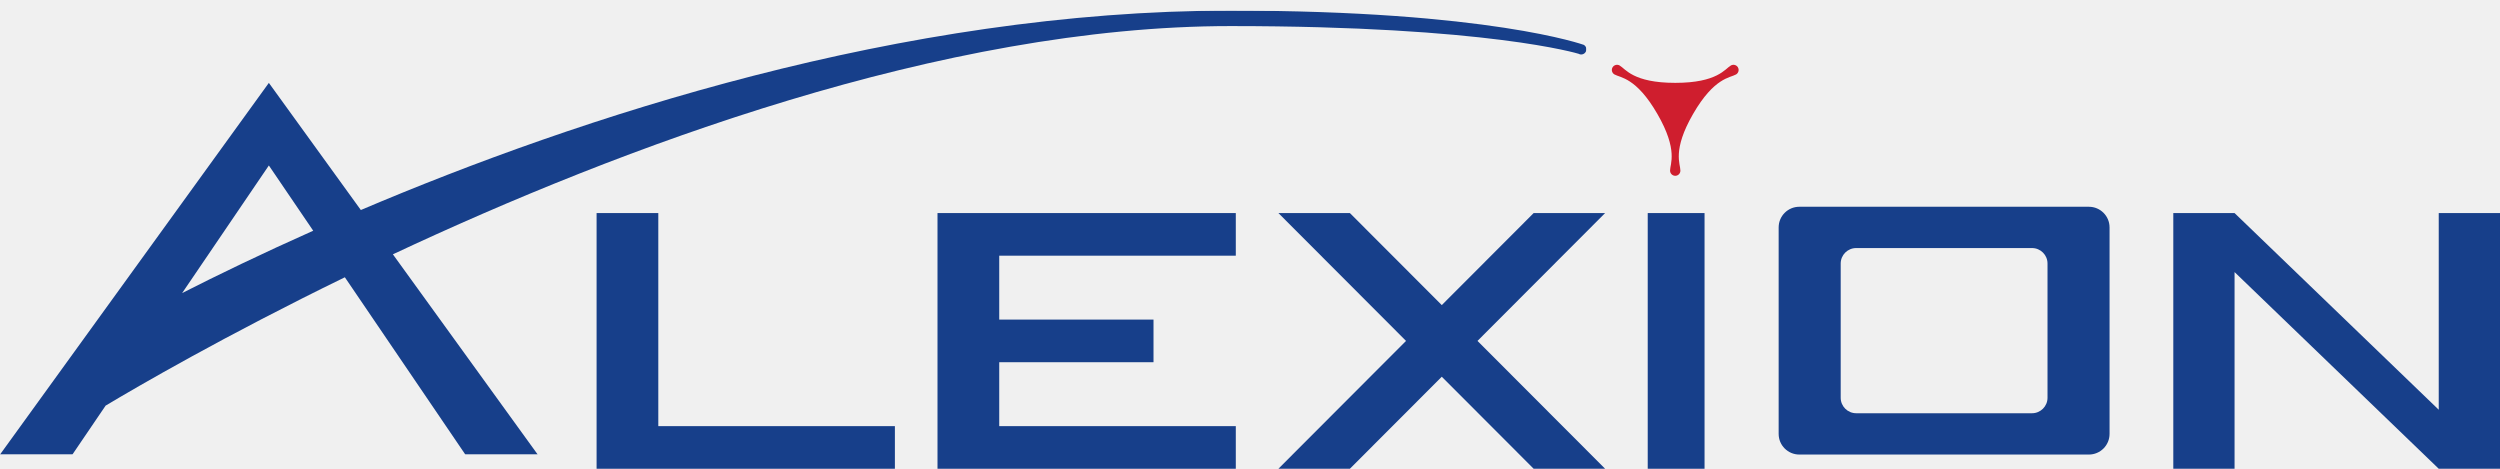
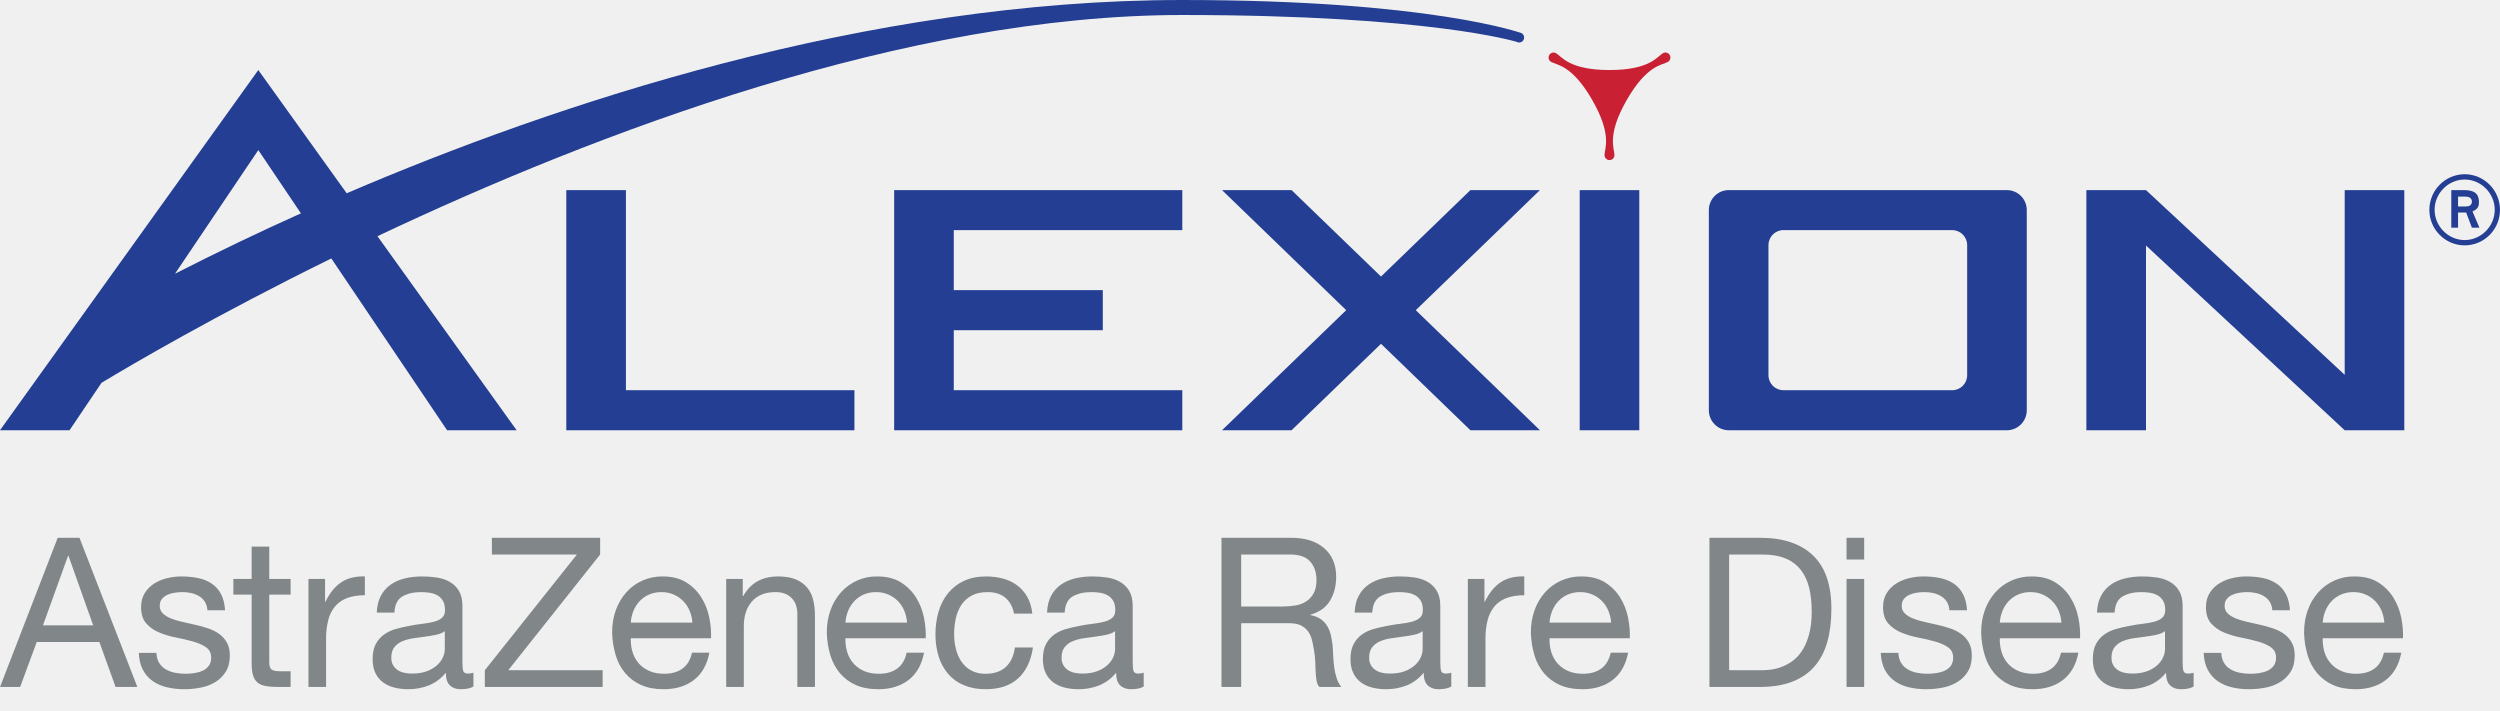
- <svg xmlns="http://www.w3.org/2000/svg" xmlns:xlink="http://www.w3.org/1999/xlink" width="176px" height="33px" viewBox="0 0 176 33" version="1.1">
-   <defs>
-     <polygon id="path-1" points="8.6627907e-05 0.747 111.681 0.747 111.681 32 8.6627907e-05 32" />
-   </defs>
-   <g id="Page-1" stroke="none" stroke-width="1" fill="none" fill-rule="evenodd">
-     <g id="Startseite-Visitor-Copy-2" transform="translate(-156, -29)">
-       <g id="LOGO" transform="translate(156, 29)">
-         <polygon id="Fill-1" fill="#173F8A" points="116 33 120 33 120 15 116 15" />
-         <polygon id="Fill-2" fill="#173F8A" points="42 15 42 33 63 33 63 30 46.345 30 46.345 15" />
-         <polygon id="Fill-3" fill="#173F8A" points="66 15 66 33 87 33 87 30 70.346 30 70.346 25.5 81.207 25.5 81.207 22.499 70.346 22.499 70.346 18 87 18 87 15" />
-         <polygon id="Fill-4" fill="#173F8A" points="107.969 15 101.501 21.479 95.032 15 90 15 98.984 24 90 33 95.032 33 101.501 26.521 107.969 33 113 33 104.016 24 113 15" />
-         <polygon id="Fill-5" fill="#173F8A" points="171.687 15 171.687 28.846 157.313 15 153 15 153 33 157.313 33 157.313 19.154 171.687 33 176 33 176 15" />
-         <g id="Group-13">
-           <path d="M143.054,29.092 C143.656,29.092 144.145,28.604 144.145,28.002 L144.145,18.554 C144.145,17.951 143.656,17.463 143.054,17.463 L130.677,17.463 C130.074,17.463 129.585,17.951 129.585,18.554 L129.585,28.002 C129.585,28.604 130.074,29.092 130.677,29.092 L143.054,29.092 Z M125.217,16.009 C125.217,15.207 125.869,14.556 126.673,14.556 L147.057,14.556 C147.861,14.556 148.513,15.207 148.513,16.009 L148.513,30.546 C148.513,31.349 147.861,32 147.057,32 L126.673,32 C125.869,32 125.217,31.349 125.217,30.546 L125.217,16.009 Z" id="Fill-6" fill="#173F8A" />
-           <g id="Group-10">
-             <mask id="mask-2" fill="white">
-               <use xlink:href="#path-1" />
-             </mask>
-             <g id="Clip-9" />
-             <path d="M12.823,20.632 L18.928,11.649 L22.05,16.243 C18.399,17.87 15.282,19.382 12.823,20.632 M111.499,3.158 C111.499,3.158 104.84,0.747 86.632,0.747 C63.441,0.747 40.692,8.29 25.403,14.785 L18.928,5.835 L8.6627907e-05,32 L5.096,32 L7.436,28.556 C9.634,27.242 15.791,23.655 24.278,19.52 L32.76,32 L37.856,32 L27.659,17.904 C43.698,10.382 66.377,1.836 86.632,1.836 C104.803,1.836 111.135,3.787 111.135,3.787 C111.308,3.887 111.531,3.828 111.632,3.653 C111.733,3.48 111.673,3.257 111.499,3.158" id="Fill-8" fill="#173F8A" mask="url(#mask-2)" />
-           </g>
-           <path d="M117.937,12.376 C117.736,12.376 117.574,12.213 117.572,12.012 C117.569,11.541 118.162,10.585 116.675,8.015 L116.674,8.014 C115.189,5.443 114.063,5.478 113.655,5.239 C113.482,5.138 113.422,4.917 113.522,4.743 L113.523,4.743 L113.524,4.744 C113.624,4.57 113.846,4.511 114.021,4.61 C114.432,4.843 114.964,5.833 117.937,5.833 L117.938,5.833 C120.91,5.833 121.443,4.843 121.854,4.61 C122.029,4.511 122.251,4.57 122.352,4.744 L122.351,4.744 C122.451,4.917 122.391,5.139 122.218,5.241 C121.81,5.479 120.684,5.444 119.198,8.015 L119.197,8.016 C117.711,10.586 118.304,11.542 118.3,12.014 C118.3,12.214 118.138,12.377 117.937,12.377 L117.937,12.376 Z" id="Fill-11" fill="#CF1E2E" />
-         </g>
-       </g>
-     </g>
-   </g>
+ <svg xmlns="http://www.w3.org/2000/svg" width="176" height="50" xml:space="preserve" style="fill-rule:evenodd;clip-rule:evenodd;stroke-linejoin:round;stroke-miterlimit:2">
+   <path style="fill:#233e93;fill-rule:nonzero" d="M147.269 18.993h5.388v21.559h-5.388zM81.694 36.959h-20.66V18.993h-5.39v21.559h26.05v-3.593ZM85.287 40.552V18.993h26.051v3.593H90.676v5.39h13.475v3.593H90.676v5.39h20.662v3.593H85.287ZM143.676 18.993h-6.288l-8.084 7.761-8.085-7.761h-6.288l11.228 10.78-11.228 10.779h6.288l8.085-7.761 8.084 7.761h6.288l-11.229-10.779 11.229-10.78ZM216.436 18.993v16.584l-17.965-16.584h-5.391v21.559h5.391V23.968l17.965 16.584h5.389V18.993h-5.389ZM158.946 20.79c0-.993.805-1.797 1.796-1.797h25.152c.993 0 1.797.804 1.797 1.797v17.965c0 .993-.804 1.797-1.797 1.797h-25.152a1.797 1.797 0 0 1-1.796-1.797V20.79Zm22.008 16.169c.744 0 1.348-.603 1.348-1.348V23.934c0-.744-.604-1.348-1.348-1.348h-15.27c-.745 0-1.348.604-1.348 1.348v11.677c0 .745.603 1.348 1.348 1.348h15.27Z" transform="matrix(.77864 0 0 .78415 -3.459 -1.51)" />
+   <path d="M142.019 4.905s-8.215-2.979-30.681-2.979c-28.616 0-56.686 9.323-75.551 17.35l-7.99-11.062L4.442 40.552h6.288l2.888-4.256c2.712-1.625 10.309-6.057 20.781-11.168l10.466 15.424h6.288L38.57 23.131c19.79-9.296 47.774-19.858 72.768-19.858 22.42 0 30.232 2.41 30.232 2.41a.449.449 0 1 0 .449-.778ZM20.264 26.502 27.797 15.4l3.853 5.679a248.264 248.264 0 0 0-11.386 5.423Z" style="fill:#233e93;fill-rule:nonzero" transform="matrix(.77864 0 0 .78415 -3.459 -1.51)" />
+   <path d="M149.963 16.299a.453.453 0 0 1-.45-.45c-.003-.582.728-1.763-1.107-4.94v-.002c-1.834-3.176-3.222-3.133-3.725-3.428a.45.45 0 0 1-.164-.614v.001h.001a.45.45 0 0 1 .614-.164c.506.287 1.163 1.511 4.831 1.511h.002c3.668 0 4.325-1.224 4.832-1.511a.45.45 0 0 1 .614.164h-.001l-.001.001a.451.451 0 0 1-.164.614c-.503.294-1.892.252-3.726 3.428v.002c-1.833 3.176-1.103 4.358-1.107 4.94a.45.45 0 0 1-.449.449v-.001Z" style="fill:#c92034;fill-rule:nonzero" transform="matrix(.77864 0 0 .78415 -3.459 -1.51)" />
+   <path d="M227.282 23.954a3.198 3.198 0 0 1-3.192-3.194 3.207 3.207 0 0 1 3.192-3.194 3.208 3.208 0 0 1 3.195 3.194 3.19 3.19 0 0 1-3.195 3.194Zm0-5.911c-1.479 0-2.717 1.235-2.717 2.717s1.238 2.719 2.717 2.719c1.483 0 2.719-1.237 2.719-2.719 0-1.482-1.236-2.717-2.719-2.717Zm.654 4.321-.517-1.359h-.734v1.359h-.612v-3.371h1.129c.775 0 1.372.177 1.372 1.088 0 .489-.19.639-.584.829l.625 1.454h-.679Zm-.571-2.786h-.68v.883h.734c.272 0 .517-.122.517-.434 0-.34-.286-.449-.571-.449Z" style="fill:#233e93;fill-rule:nonzero" transform="matrix(.77864 0 0 .78415 -3.459 -1.51)" />
+   <path d="m12.866 58.066-2.232-6.245h-.038l-2.268 6.245h4.538Zm-1.239-7.858 5.233 13.39h-1.969l-1.463-4.032H7.765l-1.501 4.032H4.446l5.213-13.39h1.968ZM18.829 61.432c.15.243.346.438.59.581.245.144.519.247.826.309.306.063.622.094.947.094.25 0 .512-.018.787-.056.275-.038.528-.106.76-.206.231-.1.422-.247.572-.441.149-.193.225-.44.225-.741 0-.412-.157-.724-.469-.937-.313-.213-.703-.385-1.172-.516s-.978-.25-1.528-.356a7.818 7.818 0 0 1-1.529-.451 3.144 3.144 0 0 1-1.171-.815c-.314-.35-.469-.837-.469-1.463 0-.487.108-.906.328-1.256.218-.35.499-.634.844-.854a3.877 3.877 0 0 1 1.162-.487c.431-.106.859-.16 1.285-.16.55 0 1.056.047 1.518.141.463.094.873.257 1.229.488.356.231.641.544.853.937.212.394.337.885.375 1.472h-1.594c-.025-.312-.106-.571-.243-.778a1.6 1.6 0 0 0-.526-.496 2.386 2.386 0 0 0-.703-.272 3.58 3.58 0 0 0-.778-.085c-.238 0-.479.019-.722.056a2.44 2.44 0 0 0-.666.197c-.2.094-.362.219-.487.375-.125.157-.188.36-.188.61 0 .275.097.503.29.684.195.182.442.331.742.45.299.119.637.219 1.012.3.375.081.75.166 1.125.253.401.088.791.194 1.172.319.382.125.719.291 1.013.497.294.206.531.466.713.779.18.312.271.7.271 1.162 0 .588-.121 1.075-.365 1.463a2.855 2.855 0 0 1-.956.937 4.004 4.004 0 0 1-1.332.497 7.862 7.862 0 0 1-1.472.141 6.789 6.789 0 0 1-1.538-.169 3.772 3.772 0 0 1-1.294-.553 2.818 2.818 0 0 1-.9-1.013c-.225-.419-.35-.928-.375-1.528h1.594c.012.35.094.647.244.891ZM30.718 53.902v1.407h-1.931v6.02c0 .187.015.337.046.45.032.112.091.2.178.262.088.063.21.104.366.122.157.019.36.028.61.028h.731v1.407H29.5c-.414 0-.767-.029-1.06-.084-.294-.057-.532-.16-.713-.311-.182-.149-.315-.361-.403-.637-.088-.274-.131-.637-.131-1.087v-6.17h-1.651v-1.407h1.651v-2.906h1.594v2.906h1.931ZM33.832 53.902v2.045h.037c.387-.788.862-1.369 1.424-1.744.564-.375 1.276-.551 2.139-.526v1.688c-.638 0-1.182.088-1.632.263-.45.175-.812.431-1.088.769a3.163 3.163 0 0 0-.599 1.228 6.636 6.636 0 0 0-.188 1.66v4.313h-1.594v-9.696h1.501ZM44.659 58.591c-.201.149-.463.258-.788.327-.326.068-.665.124-1.022.168-.356.043-.716.093-1.078.149a4.006 4.006 0 0 0-.976.27 1.765 1.765 0 0 0-.703.532c-.181.23-.271.545-.271.943 0 .261.053.481.159.662.105.18.243.327.412.439.169.111.366.193.591.242.225.05.463.075.713.075.525 0 .974-.072 1.349-.215a2.85 2.85 0 0 0 .919-.541c.238-.218.413-.454.526-.709.112-.255.169-.495.169-.719v-1.623Zm2.588 4.97c-.276.162-.657.243-1.145.243-.412 0-.74-.115-.984-.347-.243-.231-.366-.609-.366-1.135a3.801 3.801 0 0 1-1.528 1.135 5.038 5.038 0 0 1-1.885.347c-.437 0-.853-.05-1.247-.15a2.883 2.883 0 0 1-1.022-.468 2.25 2.25 0 0 1-.684-.835c-.169-.344-.254-.76-.254-1.247 0-.55.094-1 .282-1.351.187-.35.434-.634.741-.853a3.406 3.406 0 0 1 1.05-.497c.393-.112.796-.206 1.21-.281a14.85 14.85 0 0 1 1.247-.197c.393-.044.74-.106 1.041-.188.299-.081.537-.199.712-.356.174-.156.262-.384.262-.684 0-.35-.065-.631-.197-.844a1.35 1.35 0 0 0-.506-.488 2.075 2.075 0 0 0-.694-.225 5.302 5.302 0 0 0-.759-.056c-.676 0-1.238.128-1.688.384-.45.257-.694.741-.731 1.454h-1.595c.026-.6.151-1.106.375-1.519a2.86 2.86 0 0 1 .901-1.004c.375-.255.803-.44 1.285-.553.48-.112.996-.169 1.547-.169.437 0 .872.032 1.302.094.432.063.823.19 1.173.384.35.193.631.465.844.814.212.349.318.805.318 1.366v4.977c0 .375.022.649.066.824.044.174.19.262.441.262.137 0 .3-.025.488-.076v1.239ZM56.604 51.709h-7.689v-1.501h9.789v1.501l-8.308 10.389h8.533v1.5H48.277v-1.5l8.327-10.389ZM66.791 56.753a2.745 2.745 0 0 0-.583-.872 2.734 2.734 0 0 0-1.958-.797c-.414 0-.786.072-1.117.216a2.56 2.56 0 0 0-.853.59 2.842 2.842 0 0 0-.563.872 3.34 3.34 0 0 0-.243 1.06h5.569a3.277 3.277 0 0 0-.252-1.069Zm.383 6.226c-.724.55-1.637.825-2.737.825-.775 0-1.447-.125-2.017-.375a3.983 3.983 0 0 1-1.434-1.05 4.46 4.46 0 0 1-.872-1.613 7.759 7.759 0 0 1-.328-2.044c0-.738.113-1.412.338-2.025a4.833 4.833 0 0 1 .947-1.594c.406-.45.887-.8 1.443-1.05a4.413 4.413 0 0 1 1.829-.376c.863 0 1.578.179 2.147.535.569.356 1.025.81 1.369 1.359.344.551.581 1.151.713 1.801a7.73 7.73 0 0 1 .159 1.856h-7.257c-.013.425.037.829.15 1.21.112.381.293.719.543 1.013.25.293.569.528.957.703.387.175.844.262 1.369.262.675 0 1.228-.156 1.66-.469.43-.312.715-.787.852-1.425h1.576c-.212 1.088-.681 1.907-1.407 2.457ZM71.6 53.902v1.539h.038c.662-1.176 1.712-1.764 3.151-1.764.637 0 1.169.088 1.593.263.425.175.769.419 1.032.731.262.313.447.685.553 1.116.106.431.159.91.159 1.435v6.376h-1.593v-6.564c0-.6-.176-1.075-.526-1.425-.35-.35-.832-.525-1.444-.525-.487 0-.909.075-1.266.225a2.37 2.37 0 0 0-.89.638 2.73 2.73 0 0 0-.534.965c-.12.369-.179.773-.179 1.21v5.476H70.1v-9.696h1.5ZM86.2 56.753a2.76 2.76 0 0 0-.582-.872 2.739 2.739 0 0 0-1.959-.797c-.413 0-.785.072-1.117.216a2.56 2.56 0 0 0-.853.59 2.86 2.86 0 0 0-.563.872 3.34 3.34 0 0 0-.243 1.06h5.57a3.304 3.304 0 0 0-.253-1.069Zm.383 6.226c-.724.55-1.637.825-2.737.825-.775 0-1.447-.125-2.016-.375a3.978 3.978 0 0 1-1.435-1.05 4.46 4.46 0 0 1-.872-1.613 7.8 7.8 0 0 1-.328-2.044c0-.738.113-1.412.338-2.025a4.833 4.833 0 0 1 .947-1.594 4.304 4.304 0 0 1 3.272-1.426c.863 0 1.579.179 2.147.535.569.356 1.025.81 1.369 1.359.344.551.581 1.151.713 1.801.131.65.185 1.269.159 1.856h-7.257a3.85 3.85 0 0 0 .15 1.21c.112.381.294.719.544 1.013.25.293.568.528.956.703.387.175.844.262 1.369.262.676 0 1.228-.156 1.66-.469.431-.312.715-.787.853-1.425h1.575c-.212 1.088-.681 1.907-1.407 2.457ZM95.341 55.59c-.4-.337-.937-.506-1.613-.506-.575 0-1.057.107-1.443.319a2.567 2.567 0 0 0-.929.844c-.231.35-.398.753-.497 1.209-.1.457-.15.928-.15 1.416 0 .45.053.888.16 1.313.105.425.271.803.497 1.134.224.331.518.598.881.797.362.2.794.3 1.294.3.788 0 1.403-.206 1.847-.619.444-.412.715-.993.816-1.744h1.631c-.175 1.2-.622 2.126-1.34 2.776-.72.65-1.698.975-2.936.975-.737 0-1.391-.119-1.959-.357a3.784 3.784 0 0 1-1.426-1.012 4.362 4.362 0 0 1-.862-1.566 6.523 6.523 0 0 1-.291-1.997c0-.725.094-1.403.281-2.035a4.707 4.707 0 0 1 .854-1.65 4 4 0 0 1 1.434-1.106c.576-.269 1.244-.404 2.007-.404.55 0 1.066.066 1.547.198.481.131.906.334 1.275.609.369.275.672.622.91 1.04.237.42.387.917.45 1.492h-1.651c-.125-.613-.387-1.088-.787-1.426ZM105.261 58.591c-.2.149-.463.258-.788.327-.326.068-.665.124-1.022.168-.356.043-.716.093-1.078.149a4.006 4.006 0 0 0-.976.27 1.765 1.765 0 0 0-.703.532c-.181.23-.271.545-.271.943 0 .261.053.481.159.662.105.18.243.327.412.439.169.111.366.193.591.242.226.05.463.075.713.075.525 0 .974-.072 1.349-.215a2.85 2.85 0 0 0 .919-.541c.238-.218.413-.454.526-.709.112-.255.169-.495.169-.719v-1.623Zm2.588 4.97c-.276.162-.657.243-1.145.243-.412 0-.74-.115-.984-.347-.243-.231-.366-.609-.366-1.135a3.801 3.801 0 0 1-1.528 1.135 5.038 5.038 0 0 1-1.885.347c-.437 0-.853-.05-1.247-.15a2.888 2.888 0 0 1-1.023-.468 2.248 2.248 0 0 1-.683-.835c-.169-.344-.254-.76-.254-1.247 0-.55.094-1 .281-1.351.188-.35.435-.634.741-.853a3.422 3.422 0 0 1 1.051-.497c.393-.112.796-.206 1.21-.281a14.85 14.85 0 0 1 1.247-.197c.393-.044.74-.106 1.041-.188.299-.081.537-.199.712-.356.174-.156.262-.384.262-.684 0-.35-.065-.631-.197-.844a1.35 1.35 0 0 0-.506-.488 2.075 2.075 0 0 0-.694-.225 5.302 5.302 0 0 0-.759-.056c-.676 0-1.238.128-1.687.384-.451.257-.695.741-.732 1.454h-1.595c.025-.6.15-1.106.375-1.519a2.85 2.85 0 0 1 .901-1.004c.375-.255.803-.44 1.285-.553.48-.112.996-.169 1.547-.169.437 0 .872.032 1.302.094.432.063.823.19 1.173.384.35.193.631.465.844.814.212.349.318.805.318 1.366v4.977c0 .375.022.649.066.824.044.174.19.262.441.262.137 0 .3-.025.488-.076v1.239ZM121.557 56.284a2.57 2.57 0 0 0 .984-.365 2 2 0 0 0 .675-.732c.169-.306.254-.703.254-1.191 0-.675-.188-1.225-.563-1.65-.375-.425-.982-.637-1.819-.637h-4.426v4.669h3.713a7.13 7.13 0 0 0 1.182-.094Zm-.375-6.076c1.275 0 2.272.313 2.991.938.719.625 1.078 1.482 1.078 2.569 0 .813-.185 1.525-.554 2.138-.368.612-.959 1.031-1.771 1.256v.038c.386.075.703.2.947.375.243.175.438.384.581.628.144.244.25.516.318.816.07.3.122.613.161.937.024.326.043.657.055.995.013.337.044.668.094.993.05.325.122.635.216.928.094.294.234.554.422.779h-1.988c-.126-.137-.21-.324-.254-.563a5.81 5.81 0 0 1-.084-.797l-.038-.947a6.314 6.314 0 0 0-.112-.994 9.754 9.754 0 0 0-.187-.928 2.188 2.188 0 0 0-.357-.769 1.746 1.746 0 0 0-.638-.525c-.261-.131-.612-.197-1.049-.197h-4.351v5.72h-1.781v-13.39h6.301ZM133.071 58.591c-.2.149-.463.258-.788.327a12.43 12.43 0 0 1-1.021.168c-.357.043-.716.093-1.078.149a3.99 3.99 0 0 0-.977.27 1.769 1.769 0 0 0-.702.532c-.182.23-.272.545-.272.943 0 .261.052.481.16.662.105.18.243.327.411.439.17.111.367.193.591.242.226.05.463.075.713.075.526 0 .975-.072 1.35-.215a2.85 2.85 0 0 0 .919-.541c.237-.218.413-.454.525-.709a1.78 1.78 0 0 0 .169-.719v-1.623Zm2.588 4.97c-.275.162-.656.243-1.144.243-.413 0-.741-.115-.985-.347-.243-.231-.365-.609-.365-1.135-.438.526-.947.904-1.528 1.135a5.038 5.038 0 0 1-1.885.347 5.03 5.03 0 0 1-1.247-.15 2.872 2.872 0 0 1-1.023-.468 2.248 2.248 0 0 1-.683-.835c-.169-.344-.254-.76-.254-1.247 0-.55.094-1 .281-1.351.188-.35.435-.634.741-.853a3.428 3.428 0 0 1 1.05-.497 12.81 12.81 0 0 1 1.209-.281c.439-.087.855-.153 1.248-.197.394-.044.74-.106 1.041-.188.3-.081.537-.199.712-.356.175-.156.263-.384.263-.684 0-.35-.066-.631-.197-.844a1.35 1.35 0 0 0-.506-.488 2.08 2.08 0 0 0-.695-.225 5.288 5.288 0 0 0-.758-.056c-.677 0-1.239.128-1.688.384-.45.257-.694.741-.731 1.454h-1.595c.025-.6.15-1.106.375-1.519.225-.413.525-.747.9-1.004a3.81 3.81 0 0 1 1.284-.553 6.823 6.823 0 0 1 1.547-.169c.439 0 .873.032 1.304.094.432.063.822.19 1.173.384.349.193.631.465.844.814.212.349.318.805.318 1.366v4.977c0 .375.021.649.065.824.044.174.191.262.442.262.137 0 .3-.025.487-.076v1.239ZM138.656 53.902v2.045h.037c.388-.788.863-1.369 1.425-1.744.564-.375 1.276-.551 2.139-.526v1.688c-.638 0-1.182.088-1.632.263a2.57 2.57 0 0 0-1.088.769 3.164 3.164 0 0 0-.6 1.228 6.638 6.638 0 0 0-.187 1.66v4.313h-1.595v-9.696h1.501ZM149.858 56.753a2.742 2.742 0 0 0-.582-.872 2.734 2.734 0 0 0-1.959-.797 2.77 2.77 0 0 0-1.116.216 2.56 2.56 0 0 0-.853.59 2.842 2.842 0 0 0-.563.872 3.288 3.288 0 0 0-.243 1.06h5.569a3.253 3.253 0 0 0-.253-1.069Zm.384 6.226c-.724.55-1.638.825-2.737.825-.776 0-1.447-.125-2.017-.375a3.974 3.974 0 0 1-1.434-1.05 4.46 4.46 0 0 1-.872-1.613 7.8 7.8 0 0 1-.329-2.044c0-.738.114-1.412.338-2.025a4.836 4.836 0 0 1 .948-1.594c.406-.45.887-.8 1.443-1.05a4.413 4.413 0 0 1 1.829-.376c.862 0 1.578.179 2.147.535.569.356 1.025.81 1.369 1.359a5.42 5.42 0 0 1 .713 1.801c.13.65.184 1.269.159 1.856h-7.257a3.85 3.85 0 0 0 .149 1.21c.113.381.294.719.544 1.013.25.293.569.528.956.703.388.175.845.262 1.37.262.675 0 1.228-.156 1.66-.469.43-.312.715-.787.852-1.425h1.575c-.212 1.088-.68 1.907-1.406 2.457ZM163.744 62.098c.2 0 .45-.016.75-.047s.619-.107.957-.225a4.387 4.387 0 0 0 1.003-.516 3.39 3.39 0 0 0 .891-.919c.262-.388.478-.872.647-1.453.168-.581.253-1.285.253-2.11 0-.8-.078-1.516-.234-2.147-.157-.631-.413-1.169-.77-1.613a3.38 3.38 0 0 0-1.378-1.013c-.562-.231-1.257-.346-2.081-.346h-3.001v10.389h2.963Zm-.149-11.89c2.062 0 3.649.525 4.762 1.575 1.113 1.051 1.669 2.651 1.669 4.801 0 1.126-.125 2.123-.375 2.991-.25.869-.637 1.601-1.163 2.194-.524.594-1.193 1.047-2.006 1.36-.813.312-1.775.469-2.887.469H159v-13.39h4.595ZM172.989 53.902v9.696h-1.594v-9.696h1.594Zm-1.594-1.743v-1.951h1.594v1.951h-1.594ZM176.327 61.432c.15.243.347.438.591.581.244.144.518.247.825.309.307.063.622.094.947.094.25 0 .512-.018.787-.056.276-.038.529-.106.76-.206.232-.1.422-.247.573-.441.149-.193.224-.44.224-.741 0-.412-.156-.724-.469-.937-.312-.213-.703-.385-1.171-.516-.469-.131-.979-.25-1.529-.356a7.808 7.808 0 0 1-1.528-.451 3.148 3.148 0 0 1-1.172-.815c-.313-.35-.469-.837-.469-1.463 0-.487.109-.906.328-1.256.218-.35.499-.634.844-.854a3.9 3.9 0 0 1 1.162-.487c.432-.106.86-.16 1.285-.16.55 0 1.056.047 1.519.141.463.094.872.257 1.228.488.357.231.641.544.854.937.212.394.337.885.375 1.472h-1.595c-.024-.312-.105-.571-.243-.778a1.596 1.596 0 0 0-.525-.496 2.397 2.397 0 0 0-.703-.272 3.582 3.582 0 0 0-.779-.085c-.237 0-.478.019-.721.056a2.43 2.43 0 0 0-.666.197 1.34 1.34 0 0 0-.488.375c-.125.157-.187.36-.187.61 0 .275.096.503.29.684.194.182.441.331.741.45s.638.219 1.013.3c.375.081.75.166 1.125.253.4.088.791.194 1.172.319.381.125.718.291 1.012.497.294.206.532.466.713.779.181.312.272.7.272 1.162 0 .588-.121 1.075-.366 1.463a2.846 2.846 0 0 1-.956.937 3.996 3.996 0 0 1-1.332.497 7.852 7.852 0 0 1-1.471.141 6.789 6.789 0 0 1-1.538-.169 3.764 3.764 0 0 1-1.294-.553 2.83 2.83 0 0 1-.901-1.013c-.224-.419-.349-.928-.375-1.528h1.595c.012.35.094.647.243.891ZM190.57 56.753a2.742 2.742 0 0 0-.582-.872 2.734 2.734 0 0 0-1.959-.797 2.77 2.77 0 0 0-1.116.216 2.56 2.56 0 0 0-.853.59 2.842 2.842 0 0 0-.563.872 3.288 3.288 0 0 0-.243 1.06h5.569a3.253 3.253 0 0 0-.253-1.069Zm.384 6.226c-.725.55-1.638.825-2.737.825-.776 0-1.448-.125-2.017-.375a3.974 3.974 0 0 1-1.434-1.05 4.46 4.46 0 0 1-.872-1.613 7.8 7.8 0 0 1-.329-2.044c0-.738.114-1.412.338-2.025a4.836 4.836 0 0 1 .948-1.594c.406-.45.887-.8 1.443-1.05a4.413 4.413 0 0 1 1.829-.376c.862 0 1.578.179 2.146.535.57.356 1.026.81 1.37 1.359a5.42 5.42 0 0 1 .713 1.801c.13.65.184 1.269.159 1.856h-7.257a3.85 3.85 0 0 0 .149 1.21c.113.381.294.719.544 1.013.25.293.569.528.956.703.388.175.845.262 1.369.262.676 0 1.229-.156 1.661-.469.43-.312.714-.787.852-1.425h1.575c-.212 1.088-.68 1.907-1.406 2.457ZM200.189 58.591c-.2.149-.462.258-.788.327a12.43 12.43 0 0 1-1.021.168c-.357.043-.716.093-1.078.149a3.98 3.98 0 0 0-.976.27 1.765 1.765 0 0 0-.703.532c-.182.23-.271.545-.271.943 0 .261.052.481.159.662.105.18.243.327.412.439.169.111.366.193.591.242.225.05.463.075.713.075.525 0 .974-.072 1.349-.215a2.85 2.85 0 0 0 .919-.541c.237-.218.413-.454.525-.709a1.78 1.78 0 0 0 .169-.719v-1.623Zm2.588 4.97c-.275.162-.656.243-1.144.243-.412 0-.74-.115-.985-.347-.243-.231-.365-.609-.365-1.135a3.801 3.801 0 0 1-1.528 1.135 5.038 5.038 0 0 1-1.885.347c-.437 0-.853-.05-1.247-.15a2.875 2.875 0 0 1-1.022-.468 2.24 2.24 0 0 1-.684-.835c-.169-.344-.254-.76-.254-1.247 0-.55.094-1 .281-1.351.188-.35.435-.634.742-.853a3.411 3.411 0 0 1 1.049-.497c.394-.112.797-.206 1.21-.281.438-.087.854-.153 1.247-.197a6.88 6.88 0 0 0 1.041-.188c.3-.081.537-.199.712-.356.175-.156.263-.384.263-.684 0-.35-.065-.631-.197-.844a1.35 1.35 0 0 0-.506-.488 2.082 2.082 0 0 0-.694-.225 5.302 5.302 0 0 0-.759-.056c-.676 0-1.239.128-1.688.384-.45.257-.694.741-.731 1.454h-1.595c.025-.6.15-1.106.375-1.519.226-.413.525-.747.9-1.004.375-.255.804-.44 1.286-.553.48-.112.996-.169 1.546-.169.438 0 .873.032 1.303.094.432.063.822.19 1.173.384.35.193.631.465.844.814.212.349.318.805.318 1.366v4.977c0 .375.022.649.066.824.044.174.19.262.441.262.137 0 .3-.025.487-.076v1.239ZM205.522 61.432c.151.243.347.438.591.581.244.144.519.247.825.309.307.063.623.094.948.094.25 0 .511-.018.787-.056.275-.038.528-.106.76-.206.231-.1.421-.247.572-.441.149-.193.224-.44.224-.741 0-.412-.156-.724-.468-.937-.313-.213-.703-.385-1.172-.516a19.29 19.29 0 0 0-1.528-.356 7.818 7.818 0 0 1-1.529-.451 3.148 3.148 0 0 1-1.172-.815c-.313-.35-.468-.837-.468-1.463 0-.487.108-.906.328-1.256.217-.35.499-.634.843-.854a3.894 3.894 0 0 1 1.163-.487c.431-.106.859-.16 1.285-.16.55 0 1.055.047 1.518.141a3.53 3.53 0 0 1 1.229.488c.356.231.64.544.853.937.212.394.337.885.375 1.472h-1.594c-.025-.312-.106-.571-.244-.778a1.586 1.586 0 0 0-.525-.496 2.386 2.386 0 0 0-.703-.272 3.58 3.58 0 0 0-.778-.085c-.238 0-.479.019-.722.056a2.44 2.44 0 0 0-.666.197c-.2.094-.362.219-.487.375-.125.157-.188.36-.188.61 0 .275.097.503.29.684.194.182.442.331.741.45.3.119.638.219 1.013.3.375.081.75.166 1.125.253.4.088.791.194 1.172.319.382.125.719.291 1.013.497.294.206.531.466.712.779.181.312.272.7.272 1.162 0 .588-.121 1.075-.365 1.463a2.855 2.855 0 0 1-.956.937 4.004 4.004 0 0 1-1.332.497 7.87 7.87 0 0 1-1.472.141 6.789 6.789 0 0 1-1.538-.169 3.772 3.772 0 0 1-1.294-.553 2.818 2.818 0 0 1-.9-1.013c-.225-.419-.35-.928-.375-1.528h1.594c.012.35.094.647.243.891ZM219.766 56.753a2.76 2.76 0 0 0-.582-.872 2.72 2.72 0 0 0-1.959-.797c-.414 0-.786.072-1.117.216a2.56 2.56 0 0 0-.853.59 2.86 2.86 0 0 0-.563.872 3.34 3.34 0 0 0-.243 1.06h5.57a3.304 3.304 0 0 0-.253-1.069Zm.383 6.226c-.724.55-1.637.825-2.737.825-.775 0-1.447-.125-2.017-.375a3.983 3.983 0 0 1-1.434-1.05 4.46 4.46 0 0 1-.872-1.613 7.759 7.759 0 0 1-.328-2.044c0-.738.113-1.412.338-2.025a4.833 4.833 0 0 1 .947-1.594 4.304 4.304 0 0 1 3.272-1.426c.863 0 1.578.179 2.147.535.569.356 1.025.81 1.369 1.359.344.551.581 1.151.713 1.801a7.73 7.73 0 0 1 .159 1.856h-7.257c-.013.425.037.829.15 1.21.112.381.294.719.544 1.013.25.293.568.528.956.703.387.175.844.262 1.369.262.676 0 1.228-.156 1.66-.469.431-.312.715-.787.852-1.425h1.576c-.212 1.088-.681 1.907-1.407 2.457Z" style="fill:#818789;fill-rule:nonzero" transform="matrix(.77864 0 0 .78415 -3.459 -1.51)" />
</svg>
